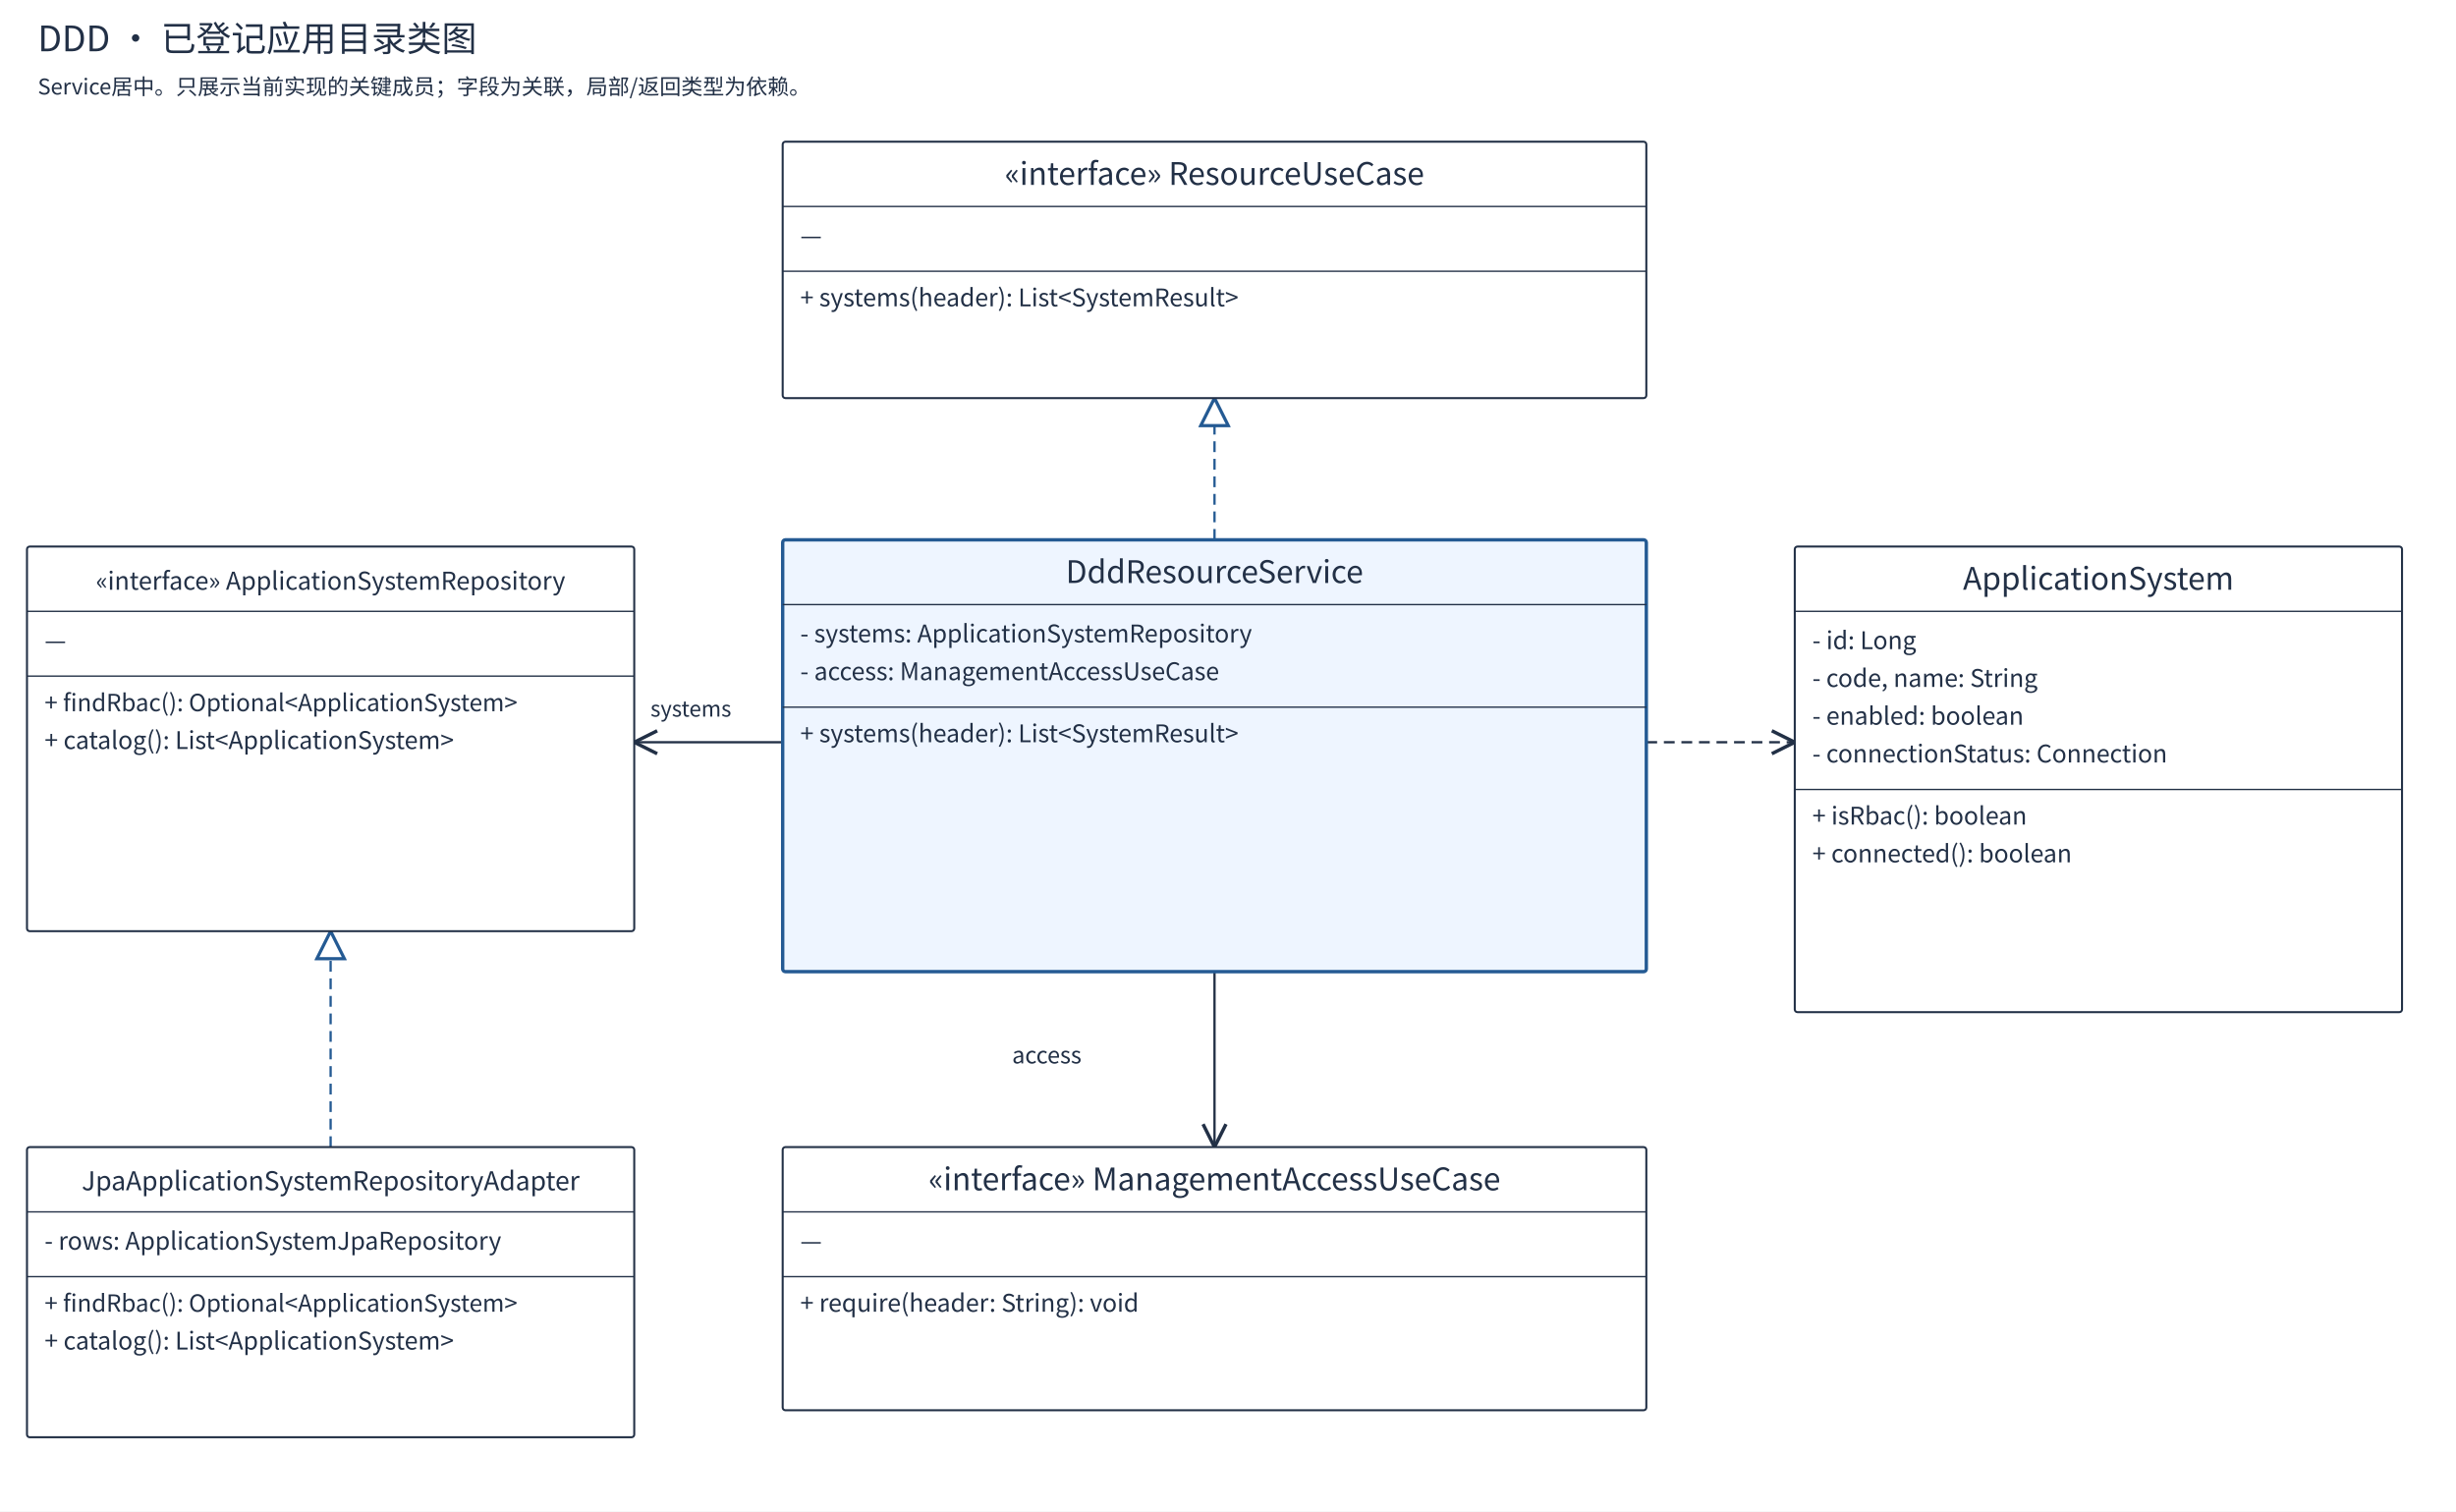
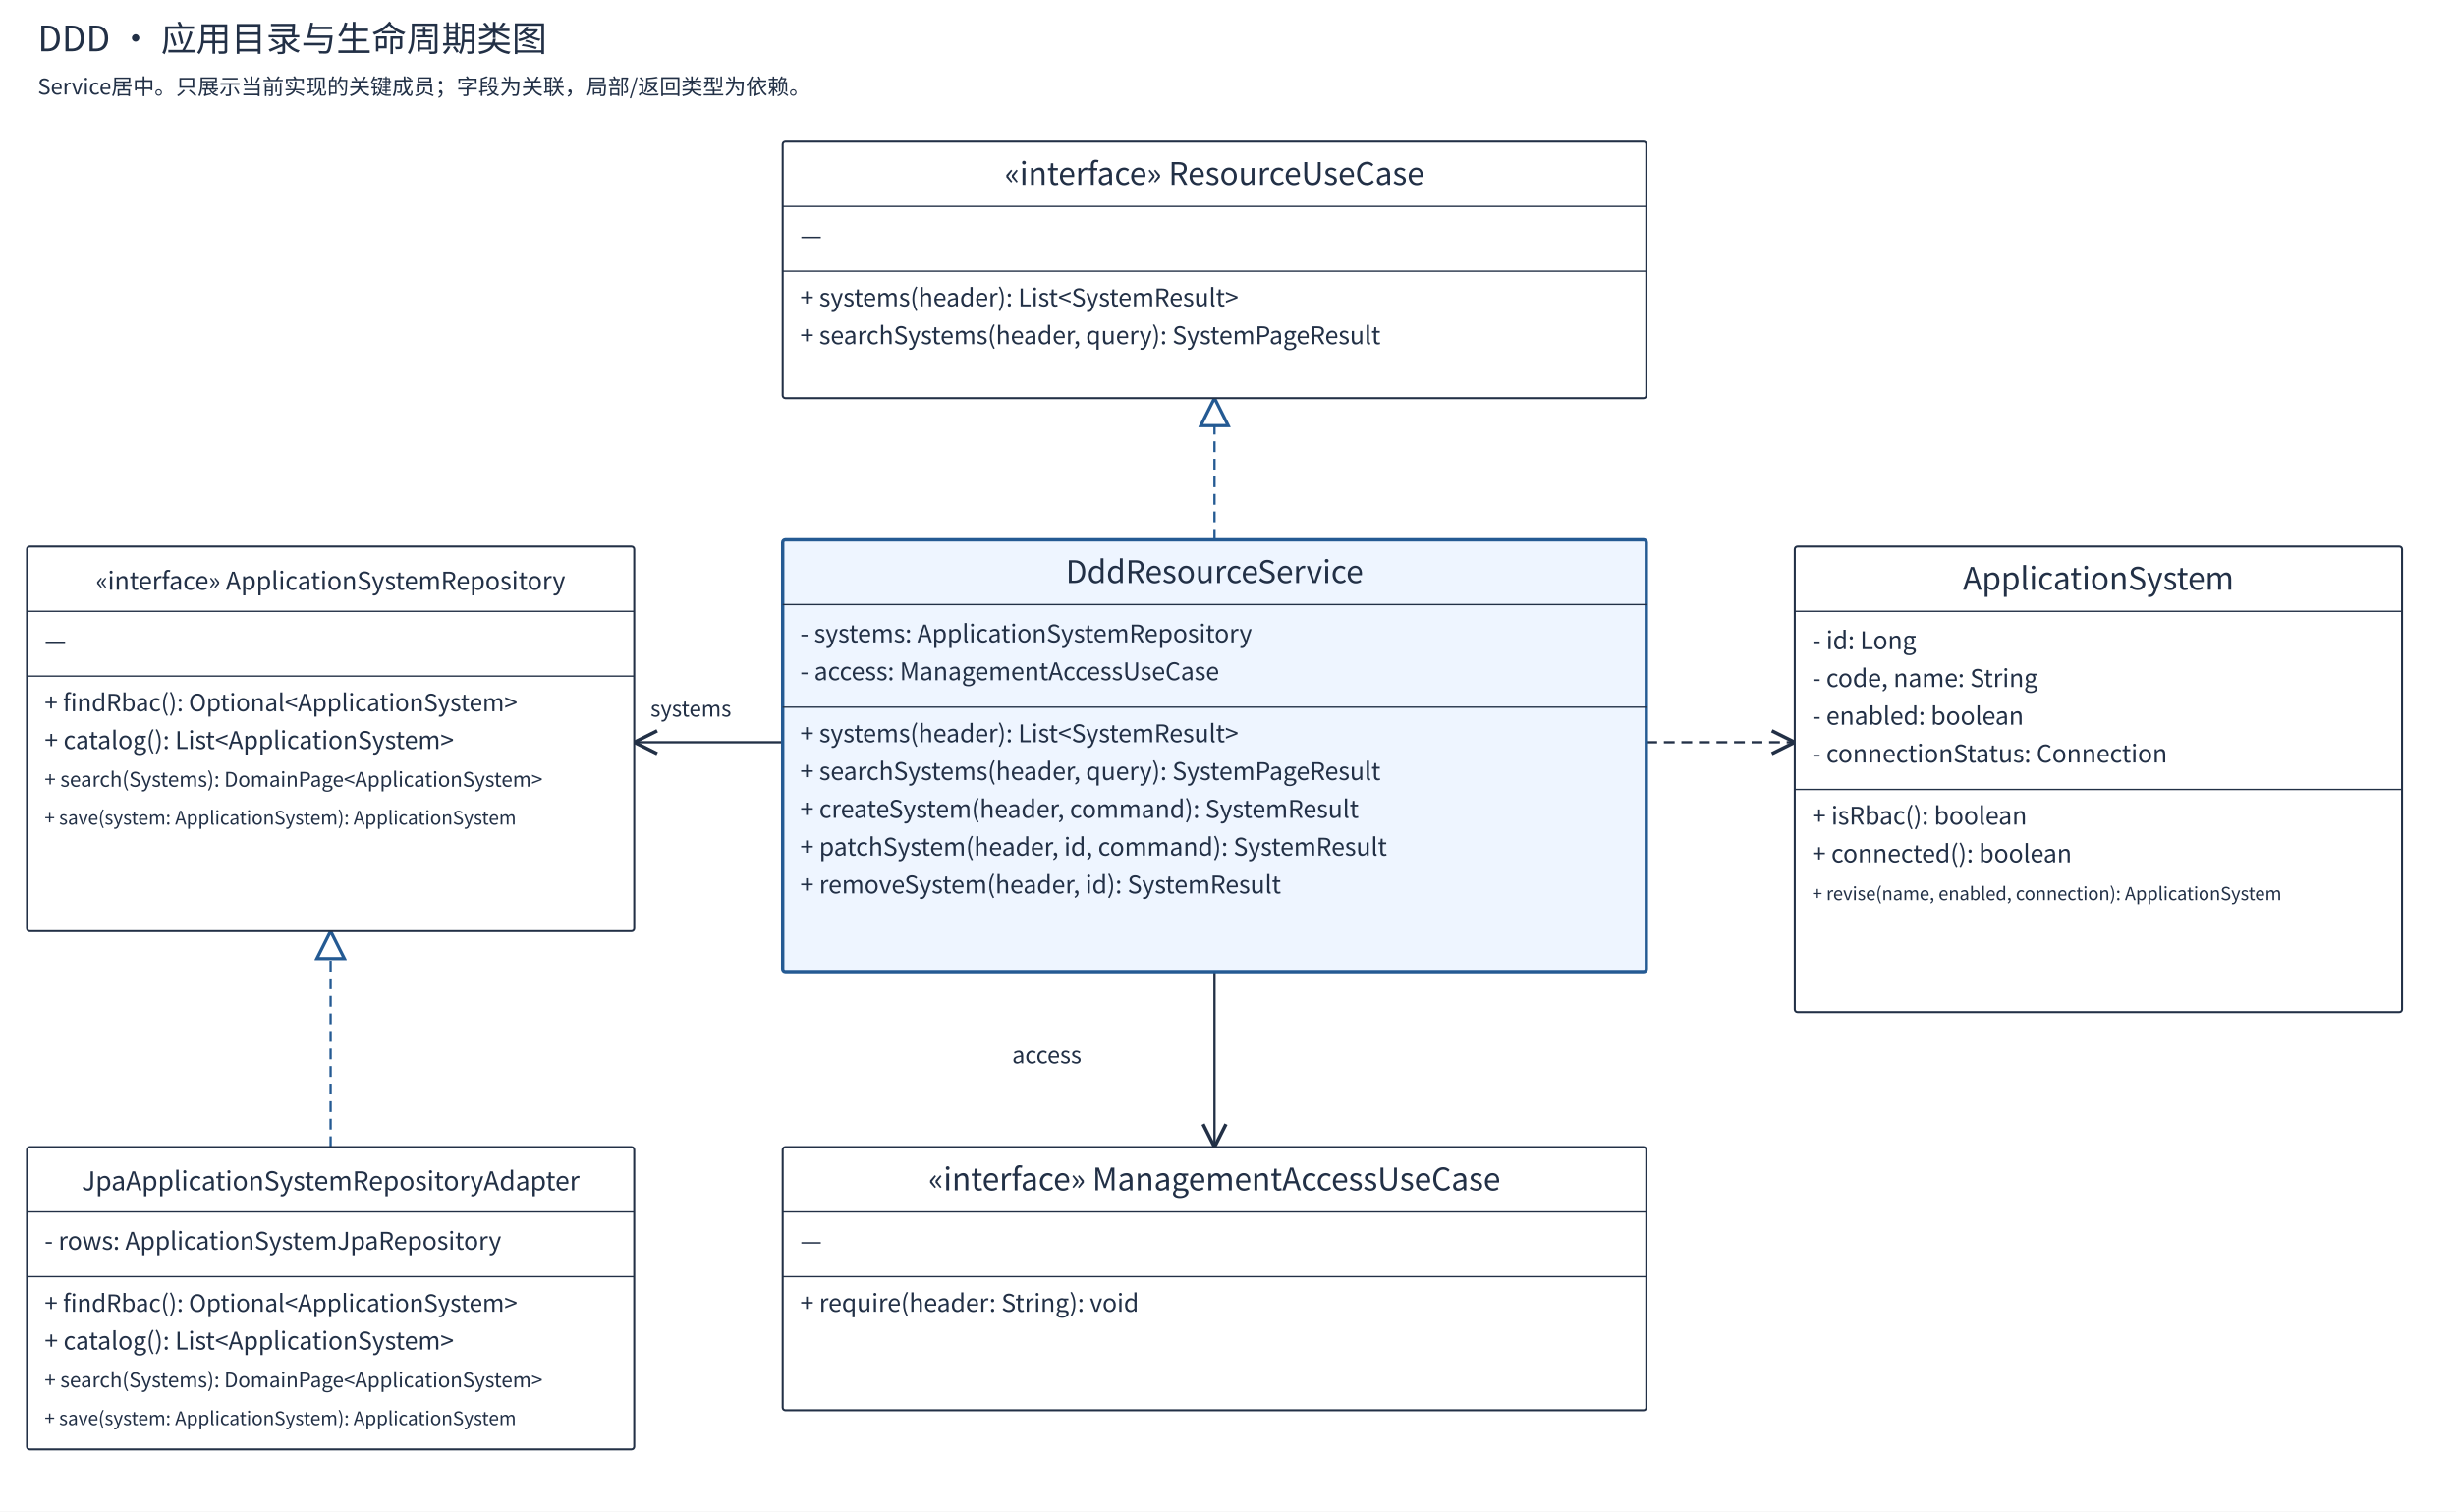
<svg xmlns="http://www.w3.org/2000/svg" width="1820" height="1120" viewBox="0 0 1820 1120">
  <defs>
    <marker id="open" markerWidth="12" markerHeight="12" refX="11" refY="6" orient="auto">
      <path d="M1,1 L11,6 L1,11" fill="none" stroke="#223046" stroke-width="1.5" />
    </marker>
    <marker id="triangle" markerWidth="14" markerHeight="14" refX="13" refY="7" orient="auto">
      <path d="M1,1 L13,7 L1,13 Z" fill="white" stroke="#245a93" stroke-width="1.4" />
    </marker>
    <marker id="filled" markerWidth="12" markerHeight="12" refX="11" refY="6" orient="auto">
      <path d="M1,1 L11,6 L1,11 Z" fill="#223046" />
    </marker>
  </defs>
  <rect width="100%" height="100%" fill="white" />
  <g font-family="Microsoft YaHei,Noto Sans CJK SC,Arial,sans-serif">
-     <text x="28" y="38" font-size="26" text-anchor="start" fill="#223046">DDD · 已登记应用目录类图</text>
+     <text x="28" y="38" font-size="26" text-anchor="start" fill="#223046">DDD · 应用目录与生命周期类图</text>
    <text x="28" y="70" font-size="16" text-anchor="start" fill="#223046">Service居中。只展示当前实现的关键成员；字段为关联，局部/返回类型为依赖。</text>
    <polyline points="900,400 900,295" fill="none" stroke="#245a93" stroke-width="1.7" stroke-dasharray="8 5" marker-end="url(#triangle)" />
    <polyline points="580,550 470,550" fill="none" stroke="#223046" stroke-width="1.7" marker-end="url(#open)" />
    <text x="482" y="531" font-size="16" text-anchor="start" fill="#223046">systems</text>
    <polyline points="1220,550 1330,550" fill="none" stroke="#223046" stroke-width="1.7" stroke-dasharray="8 5" marker-end="url(#open)" />
    <polyline points="900,720 900,850" fill="none" stroke="#223046" stroke-width="1.7" marker-end="url(#open)" />
    <text x="750" y="788" font-size="17" text-anchor="start" fill="#223046">access</text>
    <polyline points="245,850 245,690" fill="none" stroke="#245a93" stroke-width="1.7" stroke-dasharray="8 5" marker-end="url(#triangle)" />
    <rect x="580" y="400" width="640" height="320" rx="2" fill="#eef5ff" stroke="#245a93" stroke-width="2.5" />
    <path d="M580,448H1220 M580,524H1220" stroke="#223046" />
    <text x="900" y="432" font-size="23" text-anchor="middle" fill="#223046">DddResourceService</text>
    <text x="593" y="476" font-size="18" text-anchor="start" fill="#223046">- systems: ApplicationSystemRepository</text>
    <text x="593" y="504" font-size="18" text-anchor="start" fill="#223046">- access: ManagementAccessUseCase</text>
    <text x="593" y="550" font-size="18" text-anchor="start" fill="#223046">+ systems(header): List&lt;SystemResult&gt;</text>
+     <text x="593" y="578" font-size="18" text-anchor="start" fill="#223046">+ searchSystems(header, query): SystemPageResult</text>
+     <text x="593" y="606" font-size="18" text-anchor="start" fill="#223046">+ createSystem(header, command): SystemResult</text>
+     <text x="593" y="634" font-size="18" text-anchor="start" fill="#223046">+ patchSystem(header, id, command): SystemResult</text>
+     <text x="593" y="662" font-size="18" text-anchor="start" fill="#223046">+ removeSystem(header, id): SystemResult</text>
    <rect x="580" y="105" width="640" height="190" rx="2" fill="white" stroke="#223046" stroke-width="1.5" />
    <path d="M580,153H1220 M580,201H1220" stroke="#223046" />
    <text x="900" y="137" font-size="23" text-anchor="middle" fill="#223046">«interface» ResourceUseCase</text>
    <text x="593" y="181" font-size="18" text-anchor="start" fill="#223046">—</text>
    <text x="593" y="227" font-size="18" text-anchor="start" fill="#223046">+ systems(header): List&lt;SystemResult&gt;</text>
+     <text x="593" y="255" font-size="18" text-anchor="start" fill="#223046">+ searchSystems(header, query): SystemPageResult</text>
    <rect x="20" y="405" width="450" height="285" rx="2" fill="white" stroke="#223046" stroke-width="1.5" />
    <path d="M20,453H470 M20,501H470" stroke="#223046" />
    <text x="245" y="437" font-size="18.253" text-anchor="middle" fill="#223046">«interface» ApplicationSystemRepository</text>
    <text x="33" y="481" font-size="18" text-anchor="start" fill="#223046">—</text>
    <text x="33" y="527" font-size="17.528" text-anchor="start" fill="#223046">+ findRbac(): Optional&lt;ApplicationSystem&gt;</text>
    <text x="33" y="555" font-size="18" text-anchor="start" fill="#223046">+ catalog(): List&lt;ApplicationSystem&gt;</text>
+     <text x="33" y="583" font-size="14.972" text-anchor="start" fill="#223046">+ search(Systems): DomainPage&lt;ApplicationSystem&gt;</text>
+     <text x="33" y="611" font-size="13.82" text-anchor="start" fill="#223046">+ save(system: ApplicationSystem): ApplicationSystem</text>
    <rect x="1330" y="405" width="450" height="345" rx="2" fill="white" stroke="#223046" stroke-width="1.5" />
    <path d="M1330,453H1780 M1330,585H1780" stroke="#223046" />
    <text x="1555" y="437" font-size="23" text-anchor="middle" fill="#223046">ApplicationSystem</text>
    <text x="1343" y="481" font-size="18" text-anchor="start" fill="#223046">- id: Long</text>
    <text x="1343" y="509" font-size="18" text-anchor="start" fill="#223046">- code, name: String</text>
    <text x="1343" y="537" font-size="18" text-anchor="start" fill="#223046">- enabled: boolean</text>
    <text x="1343" y="565" font-size="18" text-anchor="start" fill="#223046">- connectionStatus: Connection</text>
    <text x="1343" y="611" font-size="18" text-anchor="start" fill="#223046">+ isRbac(): boolean</text>
    <text x="1343" y="639" font-size="18" text-anchor="start" fill="#223046">+ connected(): boolean</text>
+     <text x="1343" y="667" font-size="13.308" text-anchor="start" fill="#223046">+ revise(name, enabled, connection): ApplicationSystem</text>
    <rect x="580" y="850" width="640" height="195" rx="2" fill="white" stroke="#223046" stroke-width="1.5" />
    <path d="M580,898H1220 M580,946H1220" stroke="#223046" />
    <text x="900" y="882" font-size="23" text-anchor="middle" fill="#223046">«interface» ManagementAccessUseCase</text>
    <text x="593" y="926" font-size="18" text-anchor="start" fill="#223046">—</text>
    <text x="593" y="972" font-size="18" text-anchor="start" fill="#223046">+ require(header: String): void</text>
-     <rect x="20" y="850" width="450" height="215" rx="2" fill="white" stroke="#223046" stroke-width="1.5" />
+     <rect x="20" y="850" width="450" height="224" rx="2" fill="white" stroke="#223046" stroke-width="1.5" />
    <path d="M20,898H470 M20,946H470" stroke="#223046" />
    <text x="245" y="882" font-size="19.24" text-anchor="middle" fill="#223046">JpaApplicationSystemRepositoryAdapter</text>
    <text x="33" y="926" font-size="18" text-anchor="start" fill="#223046">- rows: ApplicationSystemJpaRepository</text>
    <text x="33" y="972" font-size="17.528" text-anchor="start" fill="#223046">+ findRbac(): Optional&lt;ApplicationSystem&gt;</text>
    <text x="33" y="1000" font-size="18" text-anchor="start" fill="#223046">+ catalog(): List&lt;ApplicationSystem&gt;</text>
+     <text x="33" y="1028" font-size="14.972" text-anchor="start" fill="#223046">+ search(Systems): DomainPage&lt;ApplicationSystem&gt;</text>
+     <text x="33" y="1056" font-size="13.82" text-anchor="start" fill="#223046">+ save(system: ApplicationSystem): ApplicationSystem</text>
  </g>
</svg>
